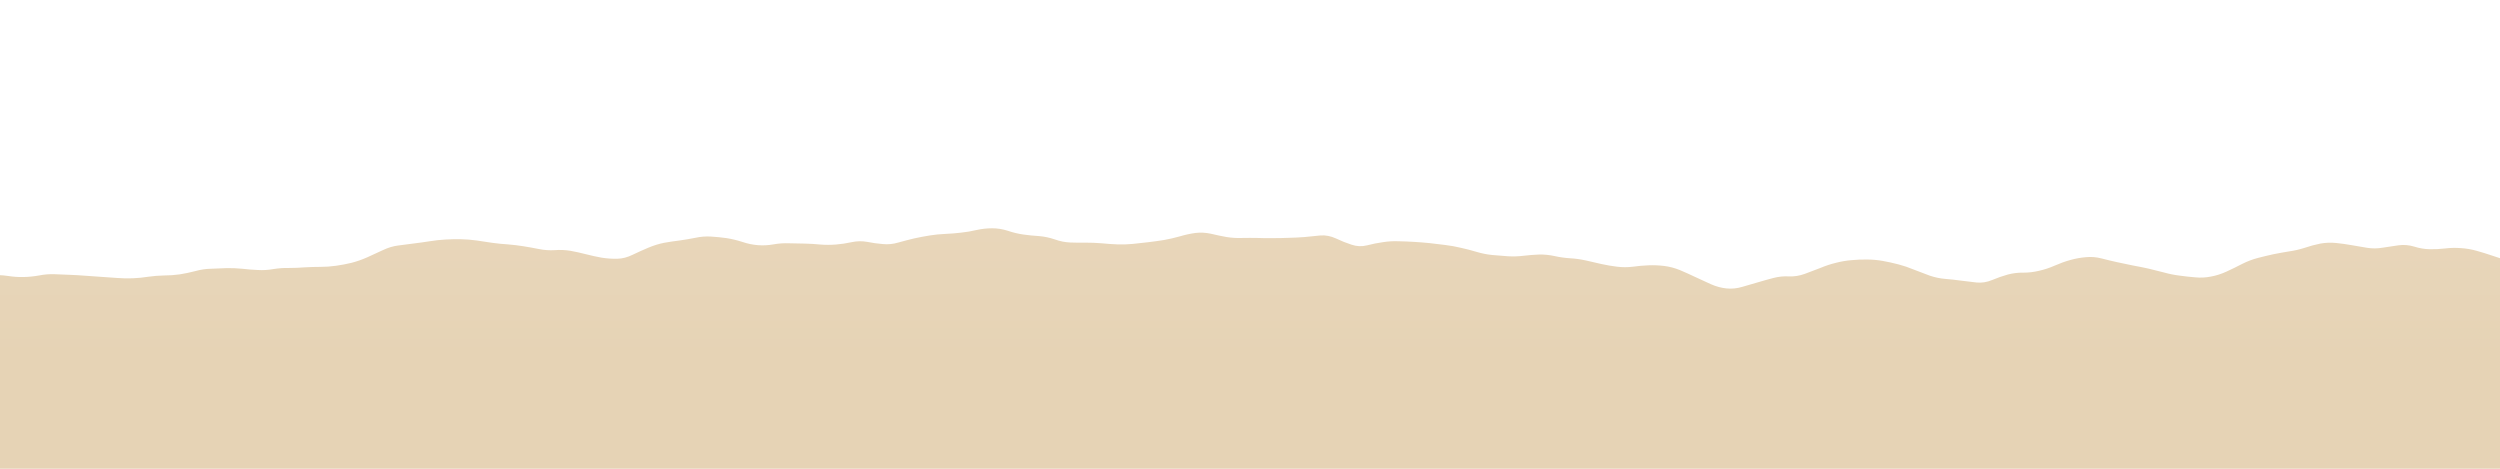
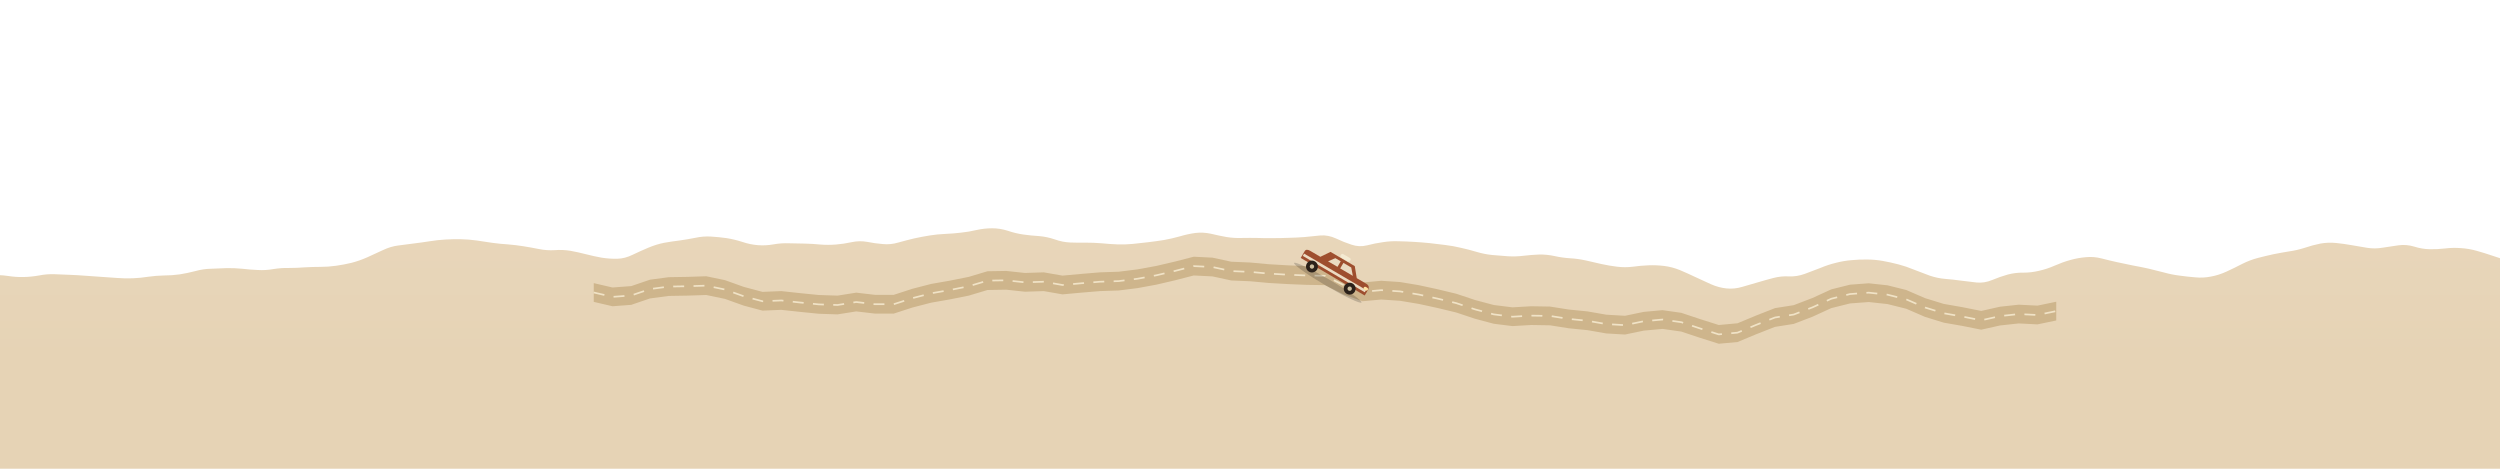
<svg xmlns="http://www.w3.org/2000/svg" viewBox="0 0 1600 300" preserveAspectRatio="xMidYMax slice">
  <defs>
    <linearGradient id="g638" x1="0" y1="0" x2="0" y2="1">
      <stop offset="0" stop-color="#e8d6ba" />
      <stop offset=".55" stop-color="#e6d3b5" />
    </linearGradient>
  </defs>
  <path d="M-10 300 L-10 176 Q0 175.8 5 176.6 Q10 177.4 15 177.3 Q20 177.2 25 176.3 Q30 175.3 35 175.5 Q40 175.7 45 175.9 Q50 176.1 55 176.5 Q60 176.8 65 177.2 Q70 177.5 75 177.9 Q80 178.3 85 178.1 Q90 177.9 95 177.1 Q100 176.4 105 176.3 Q110 176.3 115 175.6 Q120 174.8 125 173.5 Q130 172.1 135 172 Q140 171.8 145 171.6 Q150 171.5 155 172 Q160 172.6 165 172.8 Q170 173.1 175 172.2 Q180 171.4 185 171.5 Q190 171.5 195 171.1 Q200 170.8 205 170.8 Q210 170.8 215 170.1 Q220 169.4 225 168.2 Q230 166.9 235 164.7 Q240 162.4 245 160.1 Q250 157.7 255 157.1 Q260 156.4 265 155.8 Q270 155.2 275 154.4 Q280 153.6 285 153.3 Q290 153 295 153.1 Q300 153.2 305 153.9 Q310 154.7 315 155.4 Q320 156.1 325 156.4 Q330 156.8 335 157.6 Q340 158.4 345 159.4 Q350 160.4 355 160.1 Q360 159.7 365 160.5 Q370 161.4 375 162.7 Q380 164 385 164.9 Q390 165.7 395 165.6 Q400 165.5 405 163 Q410 160.6 415 158.5 Q420 156.4 425 155.4 Q430 154.5 435 153.9 Q440 153.2 445 152.2 Q450 151.1 455 151.4 Q460 151.7 465 152.4 Q470 153.2 475 154.8 Q480 156.5 485 156.9 Q490 157.3 495 156.4 Q500 155.5 505 155.7 Q510 155.8 515 155.9 Q520 156 525 156.5 Q530 156.9 535 156.5 Q540 156.1 545 155 Q550 153.9 555 154.8 Q560 155.8 565 156.2 Q570 156.7 575 155.2 Q580 153.8 585 152.6 Q590 151.5 595 150.7 Q600 149.9 605 149.7 Q610 149.5 615 148.9 Q620 148.4 625 147.2 Q630 146.1 635 146.1 Q640 146.1 645 147.7 Q650 149.4 655 150.1 Q660 150.8 665 151.1 Q670 151.5 675 153.2 Q680 155 685 155.2 Q690 155.4 695 155.3 Q700 155.3 705 155.7 Q710 156.2 715 156.4 Q720 156.6 725 156.1 Q730 155.6 735 155 Q740 154.4 745 153.6 Q750 152.7 755 151.3 Q760 149.8 765 149.1 Q770 148.5 775 149.6 Q780 150.8 785 151.7 Q790 152.5 795 152.3 Q800 152.2 805 152.3 Q810 152.5 815 152.4 Q820 152.4 825 152.2 Q830 152.1 835 151.7 Q840 151.2 845 150.7 Q850 150.3 855 152.6 Q860 155 865 156.6 Q870 158.3 875 157 Q880 155.7 885 155 Q890 154.2 895 154.4 Q900 154.5 905 154.8 Q910 155.1 915 155.6 Q920 156.2 925 156.8 Q930 157.4 935 158.6 Q940 159.7 945 161.2 Q950 162.7 955 163.2 Q960 163.6 965 164 Q970 164.3 975 163.7 Q980 163.1 985 162.9 Q990 162.8 995 163.9 Q1000 165 1005 165.3 Q1010 165.6 1015 166.7 Q1020 167.8 1025 169 Q1030 170.1 1035 170.7 Q1040 171.3 1045 170.7 Q1050 170 1055 169.8 Q1060 169.6 1065 170.2 Q1070 170.8 1075 172.8 Q1080 174.9 1085 177.3 Q1090 179.7 1095 181.9 Q1100 184.1 1105 184.6 Q1110 185.1 1115 183.6 Q1120 182.1 1125 180.7 Q1130 179.2 1135 177.9 Q1140 176.6 1145 176.9 Q1150 177.1 1155 175.3 Q1160 173.5 1165 171.5 Q1170 169.4 1175 168.2 Q1180 166.9 1185 166.5 Q1190 166 1195 166.1 Q1200 166.1 1205 167 Q1210 167.9 1215 169.2 Q1220 170.5 1225 172.6 Q1230 174.6 1235 176.4 Q1240 178.1 1245 178.5 Q1250 178.9 1255 179.6 Q1260 180.2 1265 180.8 Q1270 181.3 1275 179.2 Q1280 177.1 1285 175.7 Q1290 174.4 1295 174.5 Q1300 174.5 1305 173.3 Q1310 172.2 1315 170 Q1320 167.8 1325 166.4 Q1330 165 1335 164.6 Q1340 164.1 1345 165.4 Q1350 166.7 1355 167.8 Q1360 168.9 1365 169.9 Q1370 170.8 1375 171.9 Q1380 173.1 1385 174.4 Q1390 175.8 1395 176.4 Q1400 177.1 1405 177.5 Q1410 178 1415 177 Q1420 176.1 1425 173.8 Q1430 171.5 1435 168.9 Q1440 166.4 1445 165.1 Q1450 163.8 1455 162.7 Q1460 161.7 1465 160.9 Q1470 160.2 1475 158.6 Q1480 156.9 1485 155.9 Q1490 155 1495 155.5 Q1500 156 1505 156.9 Q1510 157.8 1515 158.6 Q1520 159.4 1525 158.5 Q1530 157.7 1535 157 Q1540 156.3 1545 157.8 Q1550 159.4 1555 159.5 Q1560 159.6 1565 159 Q1570 158.4 1575 158.8 Q1580 159.1 1585 160.5 Q1590 161.9 1595 163.6 Q1600 165.3 1605 166.9 L1610 300 Z" fill="url(#g638)" />
+   <path d="M380 181.2L392 184L404 183.1L416 179L428 177.4L440 177.2L452 176.8L464 179.3L476 183.6L488 186.8L500 186.3L512 187.6L524 188.8L536 189.2L548 187.3L560 188.7L572 188.7L584 184.8L596 181.7L608 179.6L620 177.2L632 173.6L644 173.4L656 174.7L668 174.3L680 176.4L692 175.3L704 174.3L716 173.9L728 172.4L740 170.2L752 167.4L764 164.3L776 164.9L788 167.5L800 168L812 169.1L824 169.8L836 170.3L848 170.5L860 176.5L872 180.8L884 179.7L896 180.5L908 182.5L920 185.1L932 188L944 192L956 195.2L968 196.7L980 196L992 196.2L1004 198.1L1016 199.3L1028 201.4L1040 202.1L1052 199.6L1064 198.5L1076 200.2L1088 204.2L1100 208L1112 206.9L1124 201.9L1136 197.2L1148 195.3L1160 190.7L1172 185.2L1184 182.2L1196 181.3L1208 182.6L1220 185.6L1232 190.8L1244 194.5L1256 196.6L1268 199L1280 196.3L1292 195L1304 195.6L1316 193.1L1316 205.1L1304 207.6L1292 207L1280 208.3L1268 211L1256 208.6L1244 206.5L1232 202.8L1220 197.6L1208 194.6L1196 193.3L1184 194.2L1172 197.2L1160 202.7L1148 207.3L1136 209.2L1124 213.9L1112 218.9L1100 220L1088 216.2L1076 212.2L1064 210.5L1052 211.6L1040 214.1L1028 213.4L1016 211.3L1004 210.1L992 208.2L980 208L968 208.7L956 207.2L944 204L932 200L920 197.1L908 194.5L896 192.5L884 191.7L872 192.8L860 188.5L848 182.5L836 182.3L824 181.8L812 181.1L800 180L788 179.5L776 176.9L764 176.3L752 179.4L740 182.2L728 184.4L716 185.9L704 186.3L692 187.3L680 188.4L668 186.3L656 186.7L644 185.4L632 185.6L620 189.2L608 191.6L596 193.7L584 196.8L572 200.7L560 200.7L548 199.3L536 201.2L524 200.8L512 199.6L500 198.3L488 198.8L476 195.6L464 191.3L452 188.8L440 189.2L428 189.4L416 191L404 195.1L392 196L380 193.2Z" fill="#ceb58c" />
+   <path d="M380 187.2L392 190L404 189.1L416 185L428 183.4L440 183.2L452 182.8L464 185.3L476 189.6L488 192.8L500 192.3L512 193.6L524 194.8L536 195.2L548 193.3L560 194.7L572 194.7L584 190.8L596 187.7L608 185.6L620 183.2L632 179.6L644 179.4L656 180.7L668 180.3L680 182.4L692 181.3L704 180.3L716 179.9L728 178.4L740 176.2L752 173.4L764 170.3L776 170.9L788 173.5L800 174L812 175.1L824 175.8L836 176.3L848 176.5L860 182.5L872 186.8L884 185.7L896 186.5L908 188.5L920 191.1L932 194L944 198L956 201.2L968 202.7L980 202L992 202.2L1004 204.1L1016 205.3L1028 207.4L1040 208.1L1052 205.6L1064 204.5L1076 206.2L1088 210.2L1100 214L1112 212.9L1124 207.9L1136 203.2L1148 201.3L1160 196.7L1172 191.2L1184 188.2L1196 187.3L1208 188.6L1220 191.6L1232 196.8L1244 200.5L1256 202.6L1268 205L1280 202.3L1292 201L1304 201.6L1316 199.1" fill="none" stroke="#fff6df" stroke-width="1.1" stroke-dasharray="7 6" opacity=".7" />
+   <g transform="translate(850 180.6) rotate(30.4) scale(1)">
+     <ellipse cx="0" cy="0.4" rx="25" ry="2.2" fill="#000" opacity=".18" />
+     <path d="M-23-4.5V-9.5Q-23-11.5-20-11.5H-12.5L-8.5-17.5H9.5L14.5-11.5H21.5Q24.5-11.5 24.5-8.5V-4.5Z" fill="#9e4e2e" />
+     <path d="M-6.8-11.5L-3.8-15.6H0.2V-11.5ZM2.2-11.5V-15.6H8L11.6-11.5Z" fill="#f1e6cd" opacity=".92" />
+     <rect x="-22.5" y="-8" width="46" height="1.7" fill="#f4ead2" opacity=".9" />
+     <rect x="-1.8" y="-20.4" width="7" height="2.6" rx="1" fill="#f4ead2" />
+     <circle cx="-14" cy="-3.4" r="3.8" fill="#2b211a" />
+     <circle cx="14" cy="-3.4" r="3.8" fill="#2b211a" />
+     <circle cx="-14" cy="-3.4" r="1.4" fill="#cdbf9f" />
+     <circle cx="14" cy="-3.4" r="1.4" fill="#cdbf9f" />
+     <rect x="21.4" y="-9.6" width="3" height="2" rx="1" fill="#ffe3a1" />
+   </g>
</svg>
